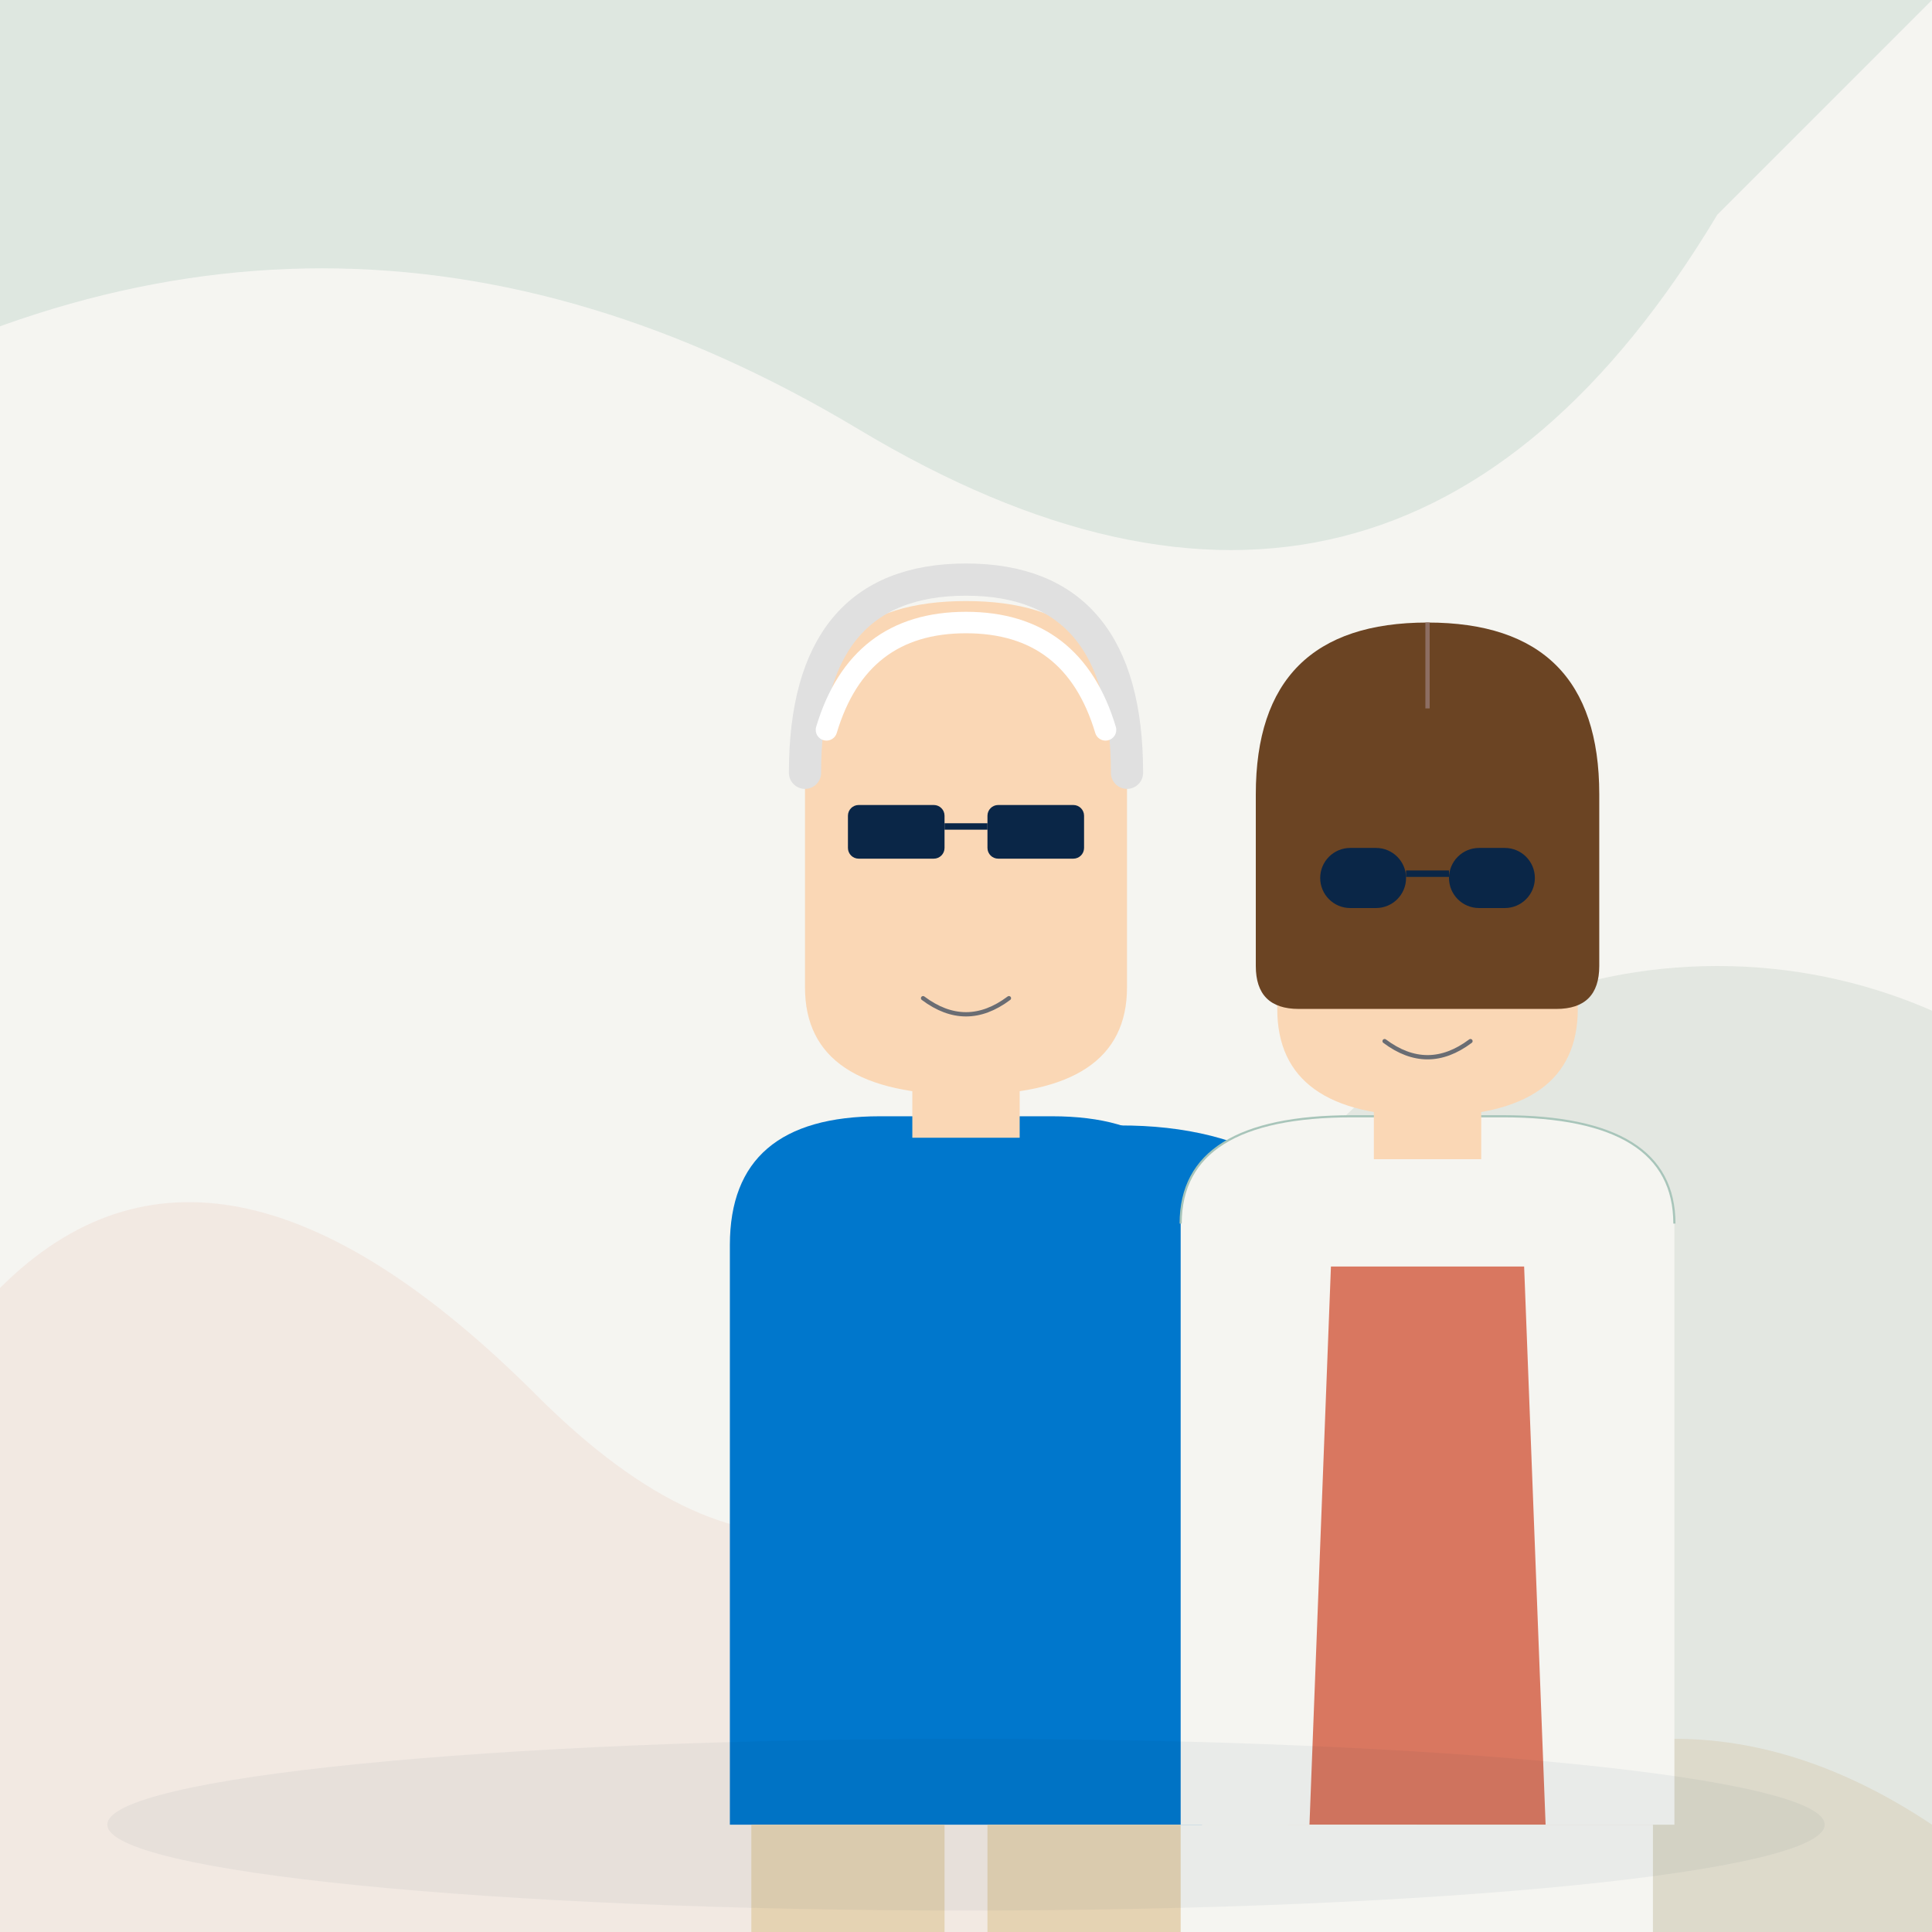
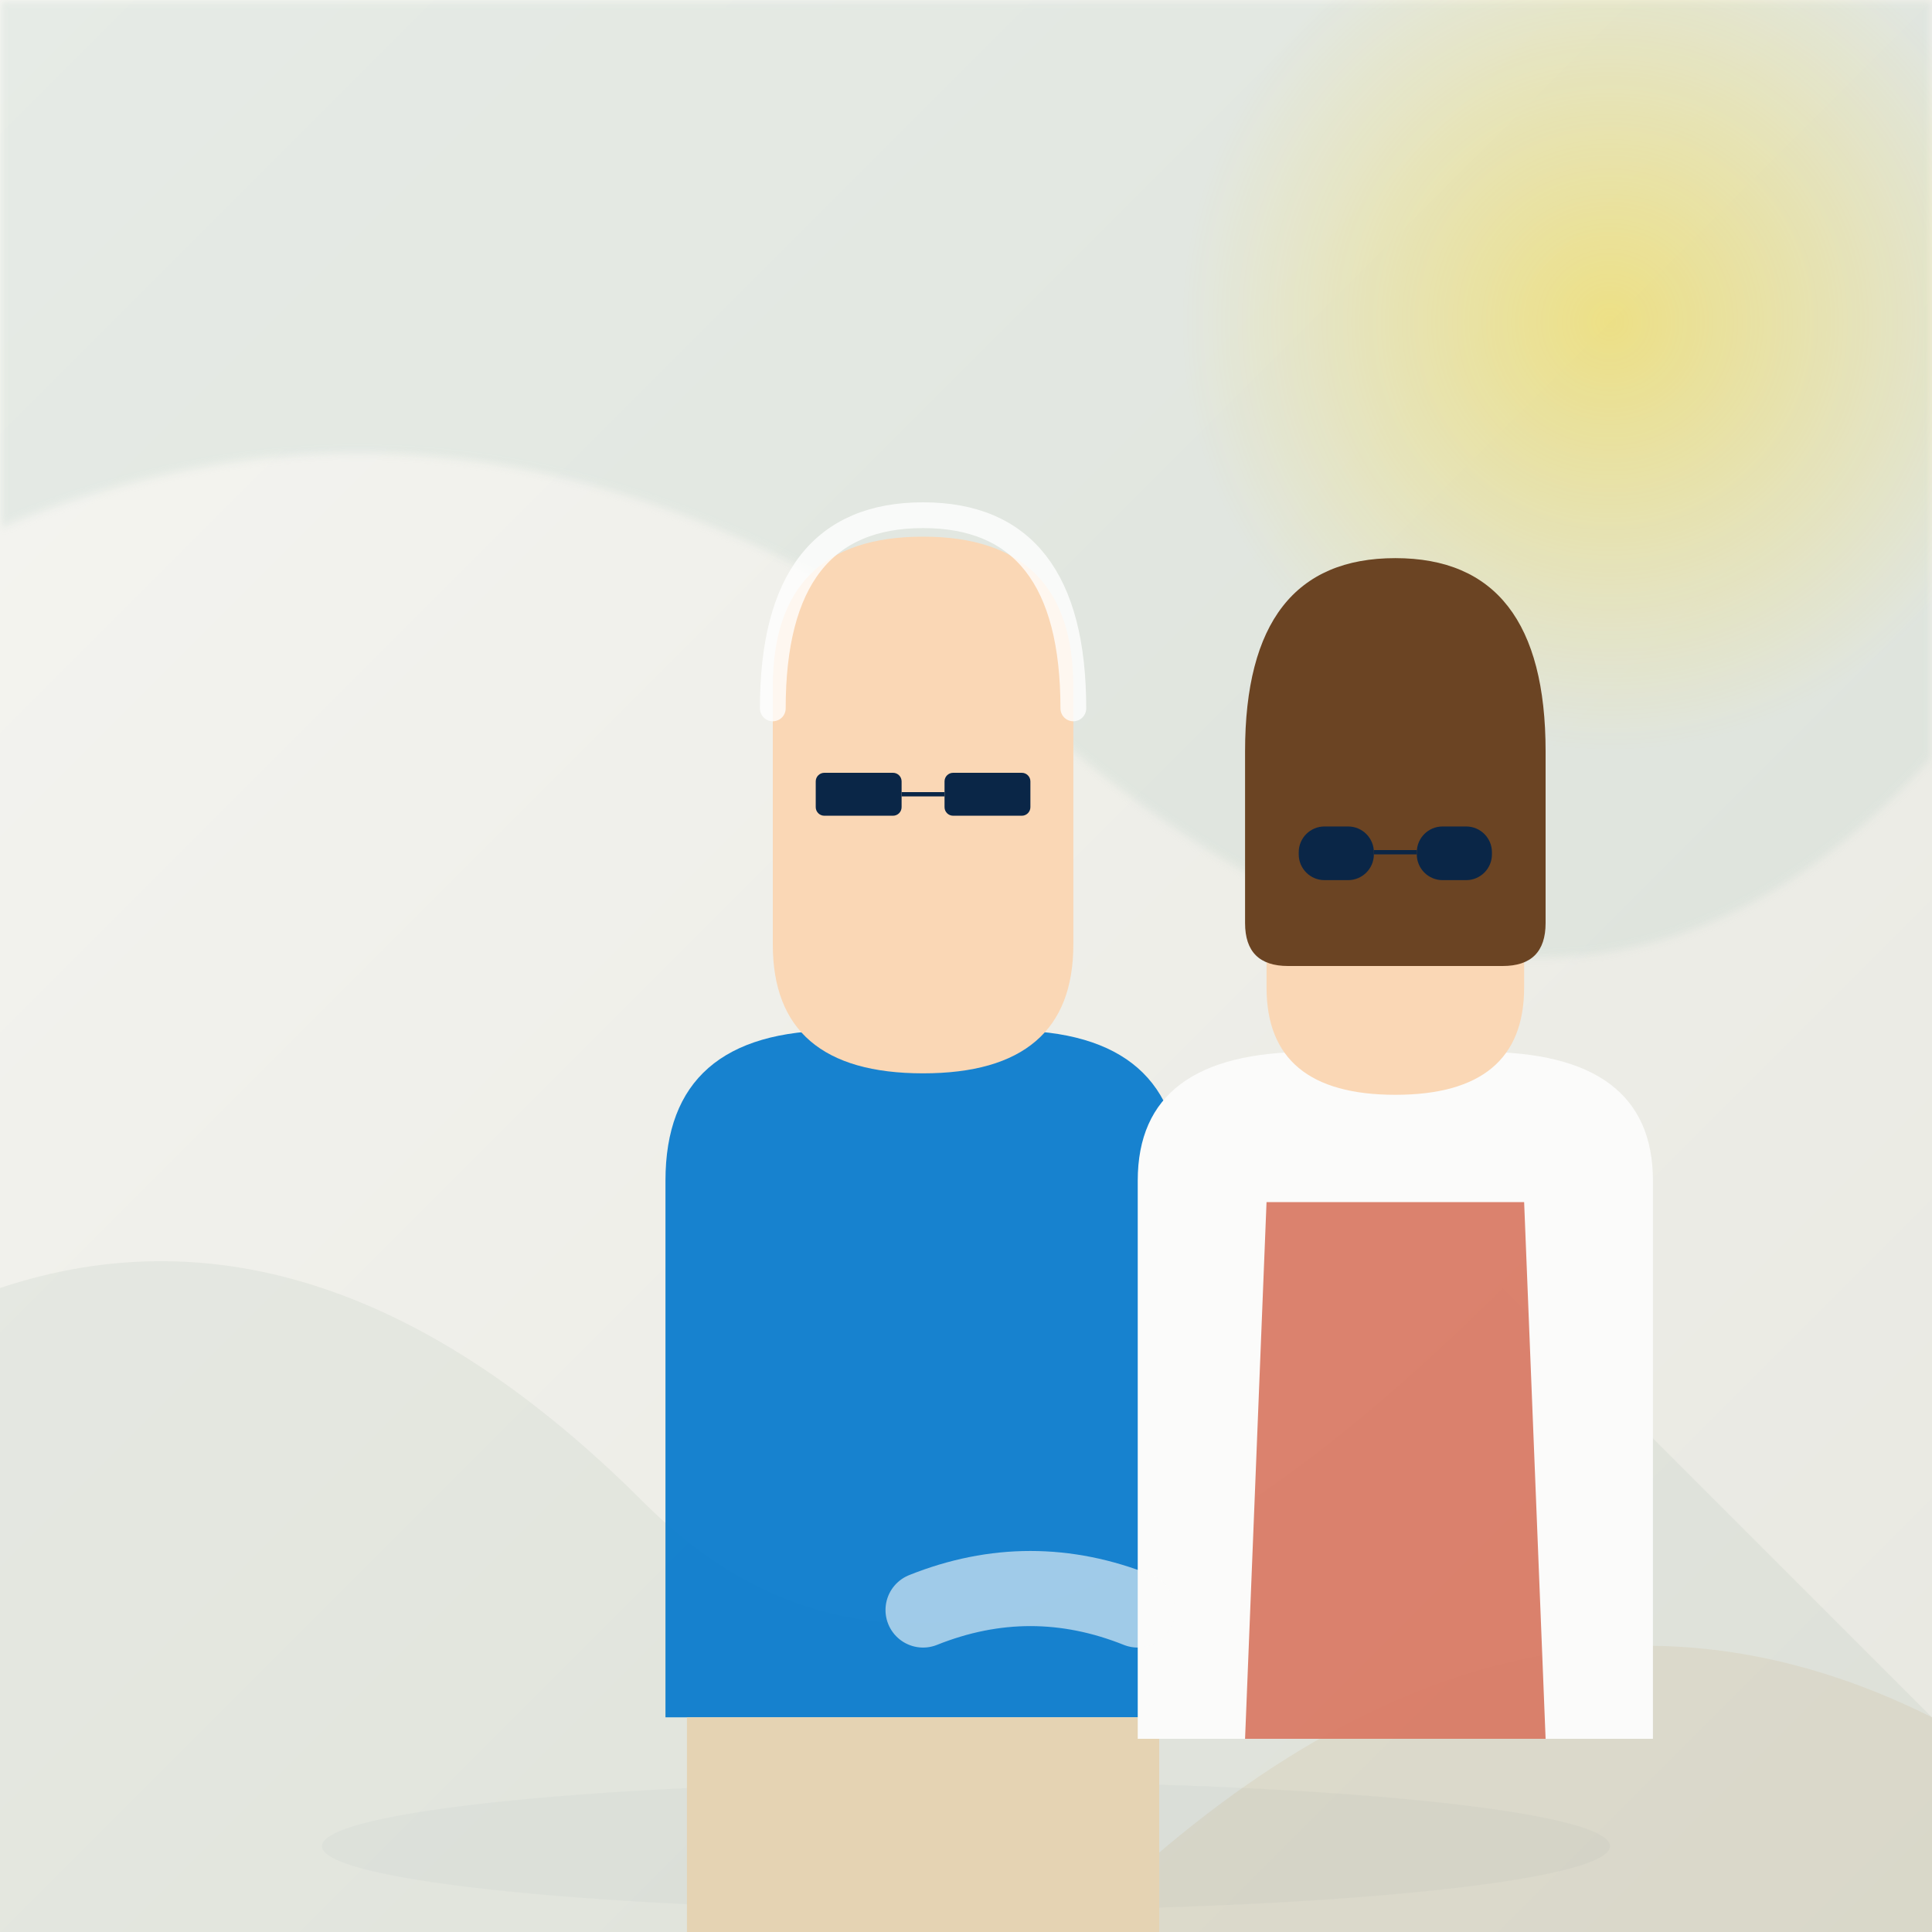
- <svg xmlns="http://www.w3.org/2000/svg" viewBox="0 0 900 900" width="900" height="900">
-   <rect width="900" height="900" fill="#F5F5F1" />
-   <path d="M-100,200 Q150,50 400,200 T800,100 L900,0 L0,0 Z" fill="#A8C5BA" opacity="0.3" />
-   <circle cx="800" cy="700" r="250" fill="#7E9983" opacity="0.15" />
-   <path d="M600,900 Q750,750 900,850 L900,900 Z" fill="#C4A572" opacity="0.2" />
-   <path d="M0,600 Q100,500 250,650 T500,600 L500,900 L0,900 Z" fill="#D97760" opacity="0.1" />
-   <g transform="translate(450, 450)">
-     <g transform="translate(-160, -250)">
-       <path d="M180,350 Q280,330 320,380" fill="none" stroke="#F5F5F1" stroke-width="45" stroke-linecap="round" />
-       <path d="M180,350 Q280,330 320,380" fill="none" stroke="#0077CC" stroke-width="40" stroke-linecap="round" />
-       <path d="M50,650 L50,380 Q50,320 120,320 L200,320 Q270,320 270,380 L270,650" fill="#0077CC" />
-       <path d="M60,650 L260,650 L260,780 Q260,800 240,800 L170,800 L170,650 L150,650 L150,800 L80,800 Q60,800 60,780 Z" fill="#E5D3B3" />
-       <rect x="135" y="290" width="50" height="40" fill="#FAD7B5" />
-       <path d="M85,150 Q85,80 160,80 Q235,80 235,150 L235,260 Q235,310 160,310 Q85,310 85,260 Z" fill="#FAD7B5" />
-       <path d="M85,160 Q85,70 160,70 Q235,70 235,160" fill="none" stroke="#E0E0E0" stroke-width="15" stroke-linecap="round" />
-       <path d="M95,140 Q110,90 160,90 Q210,90 225,140" fill="none" stroke="#FFFFFF" stroke-width="10" stroke-linecap="round" />
-       <g transform="translate(105, 175)">
-         <rect x="0" y="0" width="45" height="25" rx="5" fill="#0A2647" />
-         <rect x="65" y="0" width="45" height="25" rx="5" fill="#0A2647" />
-         <line x1="45" y1="10" x2="65" y2="10" stroke="#0A2647" stroke-width="3" />
-       </g>
-       <path d="M140,265 Q160,280 180,265" fill="none" stroke="#0A2647" stroke-width="2" stroke-linecap="round" opacity="0.6" />
+ <svg xmlns="http://www.w3.org/2000/svg" viewBox="0 0 900 900">
+   <defs>
+     <linearGradient id="bgGrad" x1="0%" y1="0%" x2="100%" y2="100%">
+       <stop offset="0%" style="stop-color:#F5F5F1;stop-opacity:1" />
+       <stop offset="100%" style="stop-color:#E8E8E1;stop-opacity:1" />
+     </linearGradient>
+     <radialGradient id="sunGrad" cx="50%" cy="50%" r="50%">
+       <stop offset="0%" style="stop-color:#FFD700;stop-opacity:0.4" />
+       <stop offset="100%" style="stop-color:#FFD700;stop-opacity:0" />
+     </radialGradient>
+     <filter id="soften">
+       <feGaussianBlur in="SourceGraphic" stdDeviation="2" />
+     </filter>
+   </defs>
+   <rect width="900" height="900" fill="url(#bgGrad)" />
+   <path d="M-100,300 Q200,100 500,350 T1000,200 L1000,0 L-100,0 Z" fill="#A8C5BA" opacity="0.2" filter="url(#soften)" />
+   <circle cx="750" cy="150" r="200" fill="url(#sunGrad)" />
+   <path d="M0,600 Q150,550 300,700 T700,600 L900,800 L900,900 L0,900 Z" fill="#7E9983" opacity="0.1" />
+   <path d="M500,900 Q700,700 900,800 L900,900 Z" fill="#C4A572" opacity="0.15" />
+   <g transform="translate(450, 480)">
+     <ellipse cx="0" cy="380" rx="300" ry="30" fill="#0A2647" opacity="0.03" />
+     <g transform="translate(-180, -280)">
+       <path d="M40,600 L40,350 Q40,280 120,280 L200,280 Q280,280 280,350 L280,600" fill="#0077CC" opacity="0.9" />
+       <path d="M50,600 L270,600 L270,750 Q270,770 240,770 L80,770 Q50,770 50,750 Z" fill="#E5D3B3" />
+       <path d="M90,120 Q90,50 160,50 Q230,50 230,120 L230,240 Q230,300 160,300 Q90,300 90,240 Z" fill="#FAD7B5" />
+       <path d="M90,130 Q90,40 160,40 Q230,40 230,130" fill="none" stroke="#FFFFFF" stroke-width="12" stroke-linecap="round" opacity="0.8" />
+       <rect x="110" y="160" width="40" height="20" rx="4" fill="#0A2647" />
+       <rect x="170" y="160" width="40" height="20" rx="4" fill="#0A2647" />
+       <path d="M150,170 L170,170" stroke="#0A2647" stroke-width="2" />
    </g>
-     <g transform="translate(50, -220)">
-       <path d="M60,620 L60,350 Q60,300 130,300 L200,300 Q270,300 270,350 L270,620" fill="#D97760" />
-       <path d="M50,340 Q50,290 130,290 L200,290 Q280,290 280,340 L280,620 L220,620 L210,360 L120,360 L110,620 L50,620 Z" fill="#F5F5F1" />
-       <path d="M50,340 Q50,290 130,290 L200,290 Q280,290 280,340" fill="none" stroke="#A8C5BA" stroke-width="1" />
-       <path d="M60,620 L270,620 L270,750 Q270,770 250,770 L80,770 Q60,770 60,750 Z" fill="#F5F5F1" />
-       <rect x="140" y="270" width="50" height="40" fill="#FAD7B5" />
-       <path d="M95,140 Q95,80 165,80 Q235,80 235,140 L235,240 Q235,290 165,290 Q95,290 95,240 Z" fill="#FAD7B5" />
-       <path d="M85,140 Q85,60 165,60 Q245,60 245,140 L245,220 Q245,240 225,240 L105,240 Q85,240 85,220 Z" fill="#6B4423" />
-       <path d="M165,60 L165,100" fill="none" stroke="#8D6E63" stroke-width="2" />
-       <g transform="translate(115, 165)">
-         <rect x="0" y="0" width="40" height="28" rx="14" fill="#0A2647" />
-         <rect x="60" y="0" width="40" height="28" rx="14" fill="#0A2647" />
-         <line x1="40" y1="12" x2="60" y2="12" stroke="#0A2647" stroke-width="3" />
-       </g>
-       <path d="M145,255 Q165,270 185,255" fill="none" stroke="#0A2647" stroke-width="2" stroke-linecap="round" opacity="0.6" />
+     <g transform="translate(40, -250)">
+       <path d="M50,580 L50,330 Q50,270 120,270 L200,270 Q270,270 270,330 L270,580" fill="#D97760" opacity="0.9" />
+       <path d="M40,320 Q40,260 120,260 L200,260 Q280,260 280,320 L280,580 L230,580 L220,330 L100,330 L90,580 L40,580 Z" fill="#FBFBFA" />
+       <path d="M100,120 Q100,50 160,50 Q220,50 220,120 L220,230 Q220,280 160,280 Q100,280 100,230 Z" fill="#FAD7B5" />
+       <path d="M90,120 Q90,30 160,30 Q230,30 230,120 L230,200 Q230,220 210,220 L110,220 Q90,220 90,200 Z" fill="#6B4423" />
+       <rect x="115" y="155" width="35" height="25" rx="12" fill="#0A2647" />
+       <rect x="170" y="155" width="35" height="25" rx="12" fill="#0A2647" />
+       <path d="M150,167 L170,167" stroke="#0A2647" stroke-width="2" />
    </g>
-     <ellipse cx="0" cy="400" rx="400" ry="40" fill="#0A2647" opacity="0.05" />
+     <path d="M-20,120 Q30,100 80,120" fill="none" stroke="#FBFBFA" stroke-width="35" stroke-linecap="round" opacity="0.6" transform="translate(0, 150)" />
  </g>
</svg>
